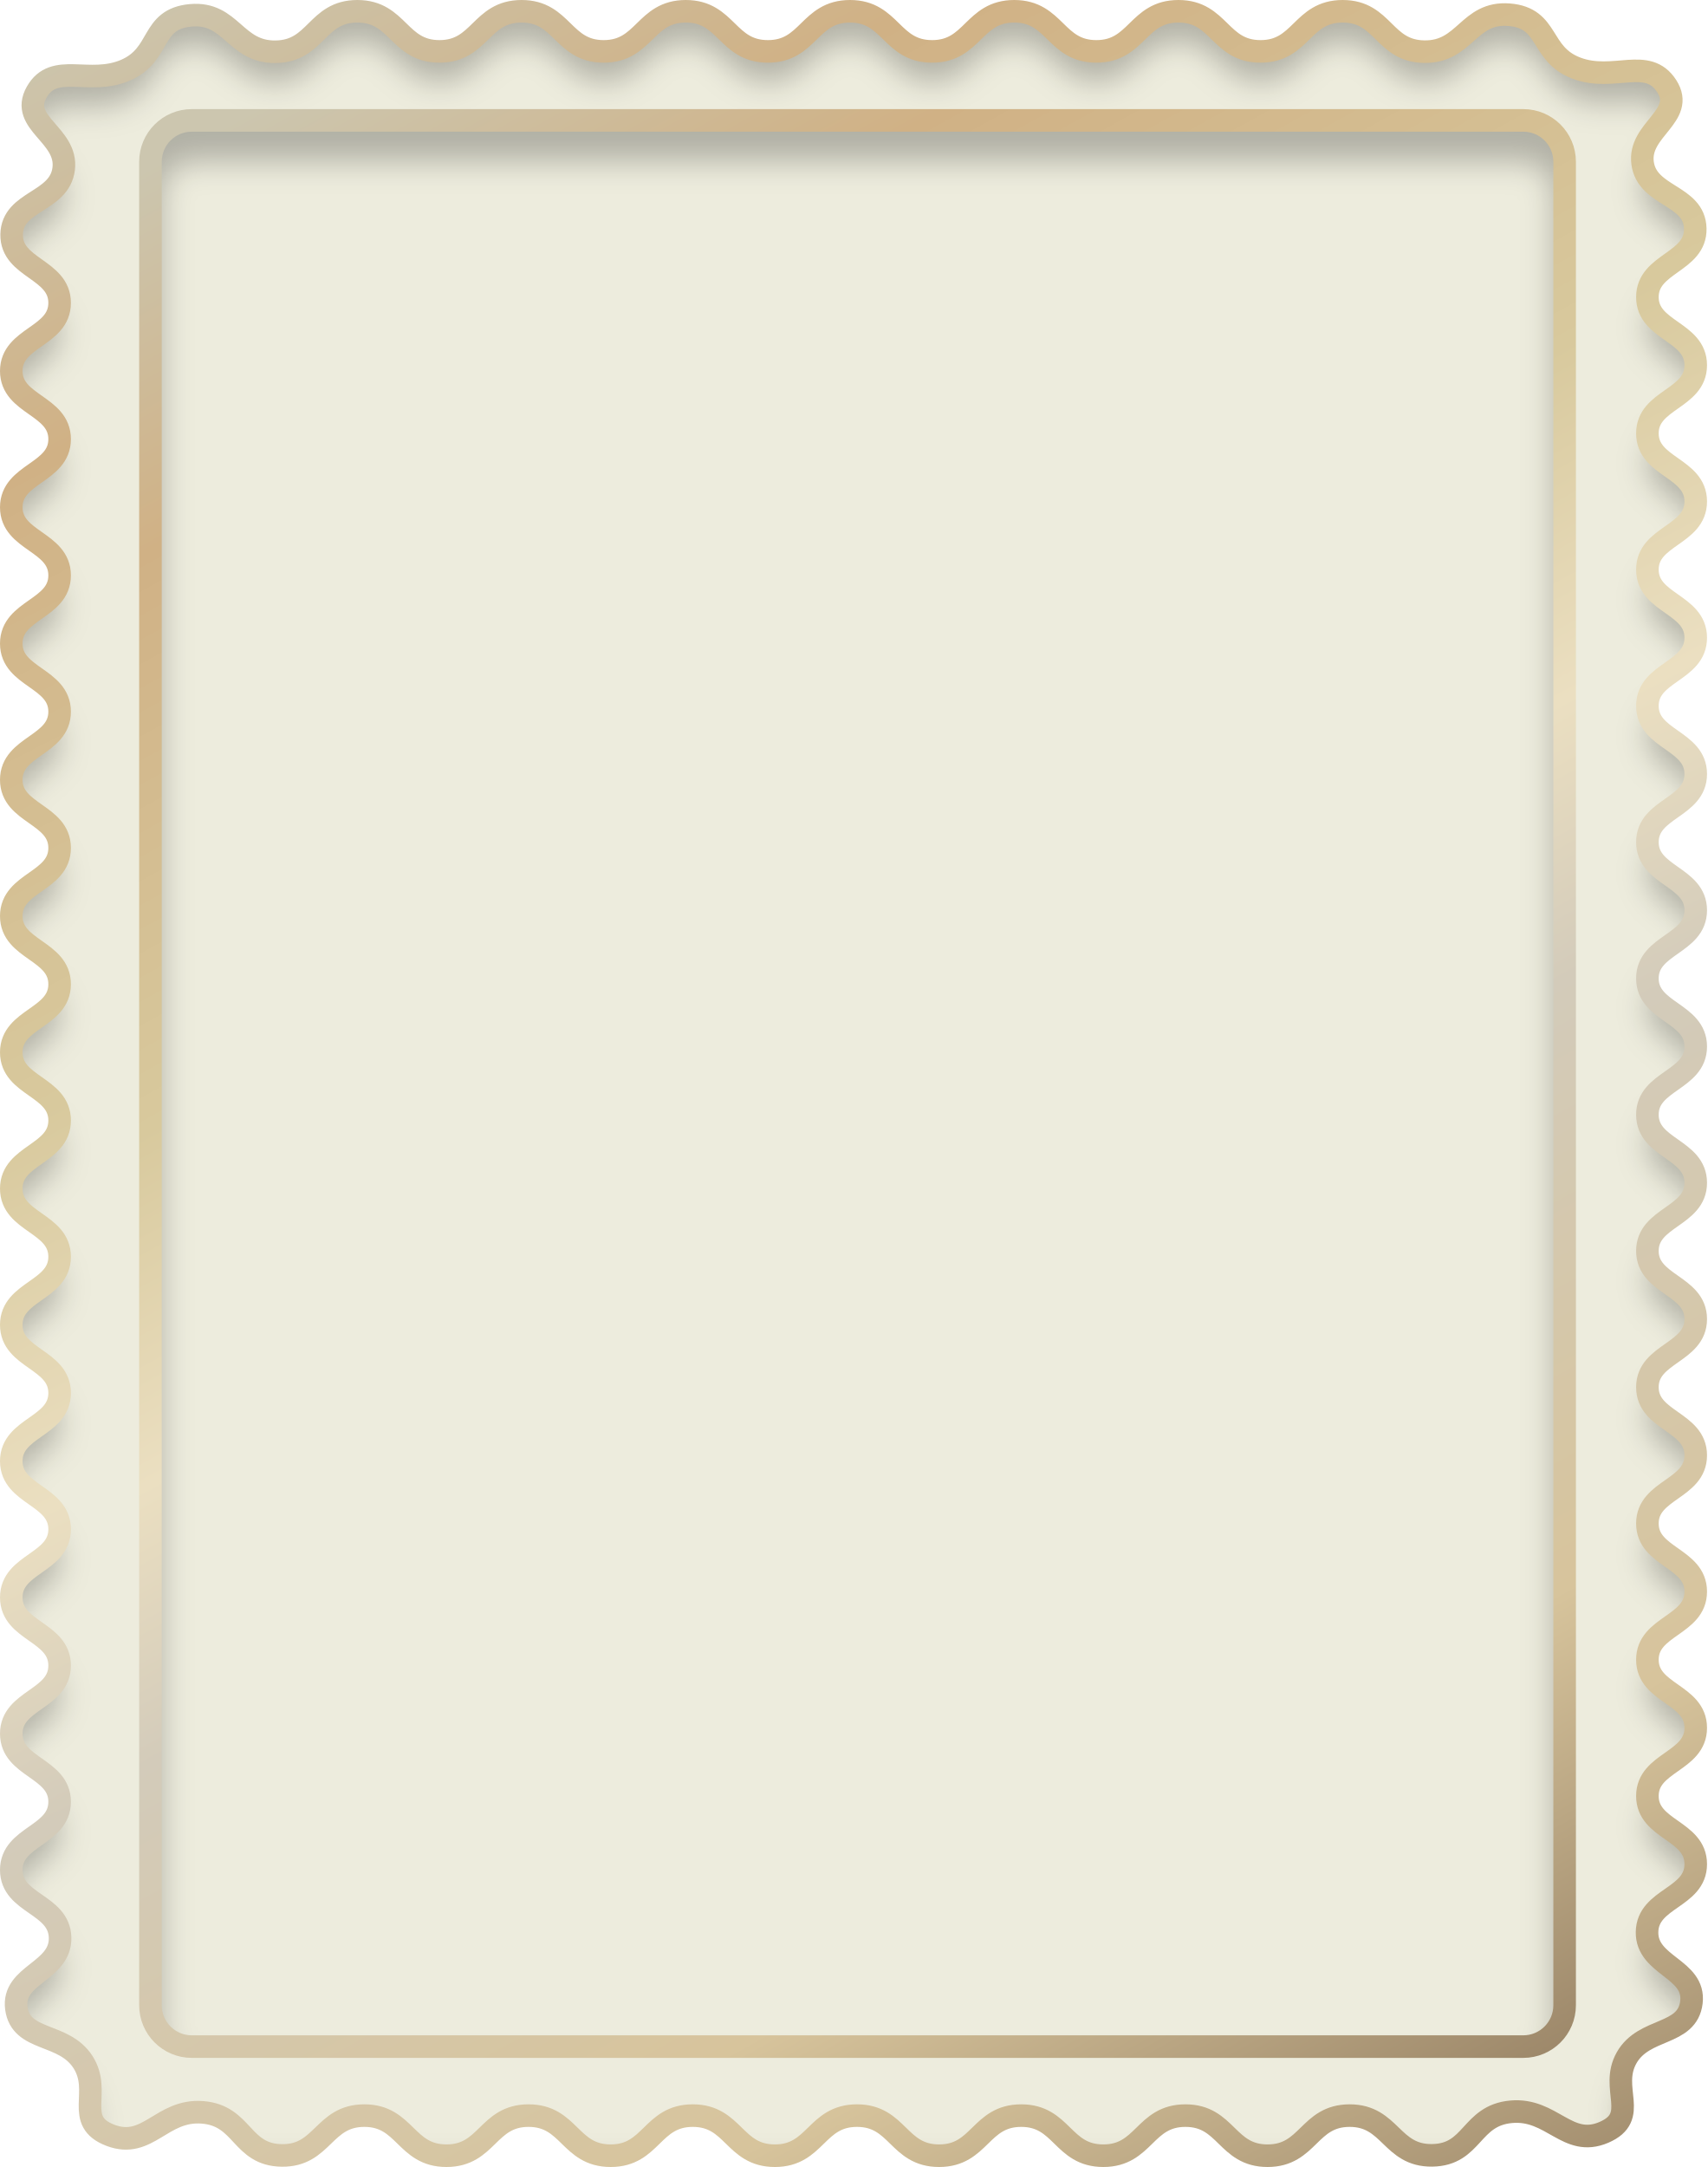
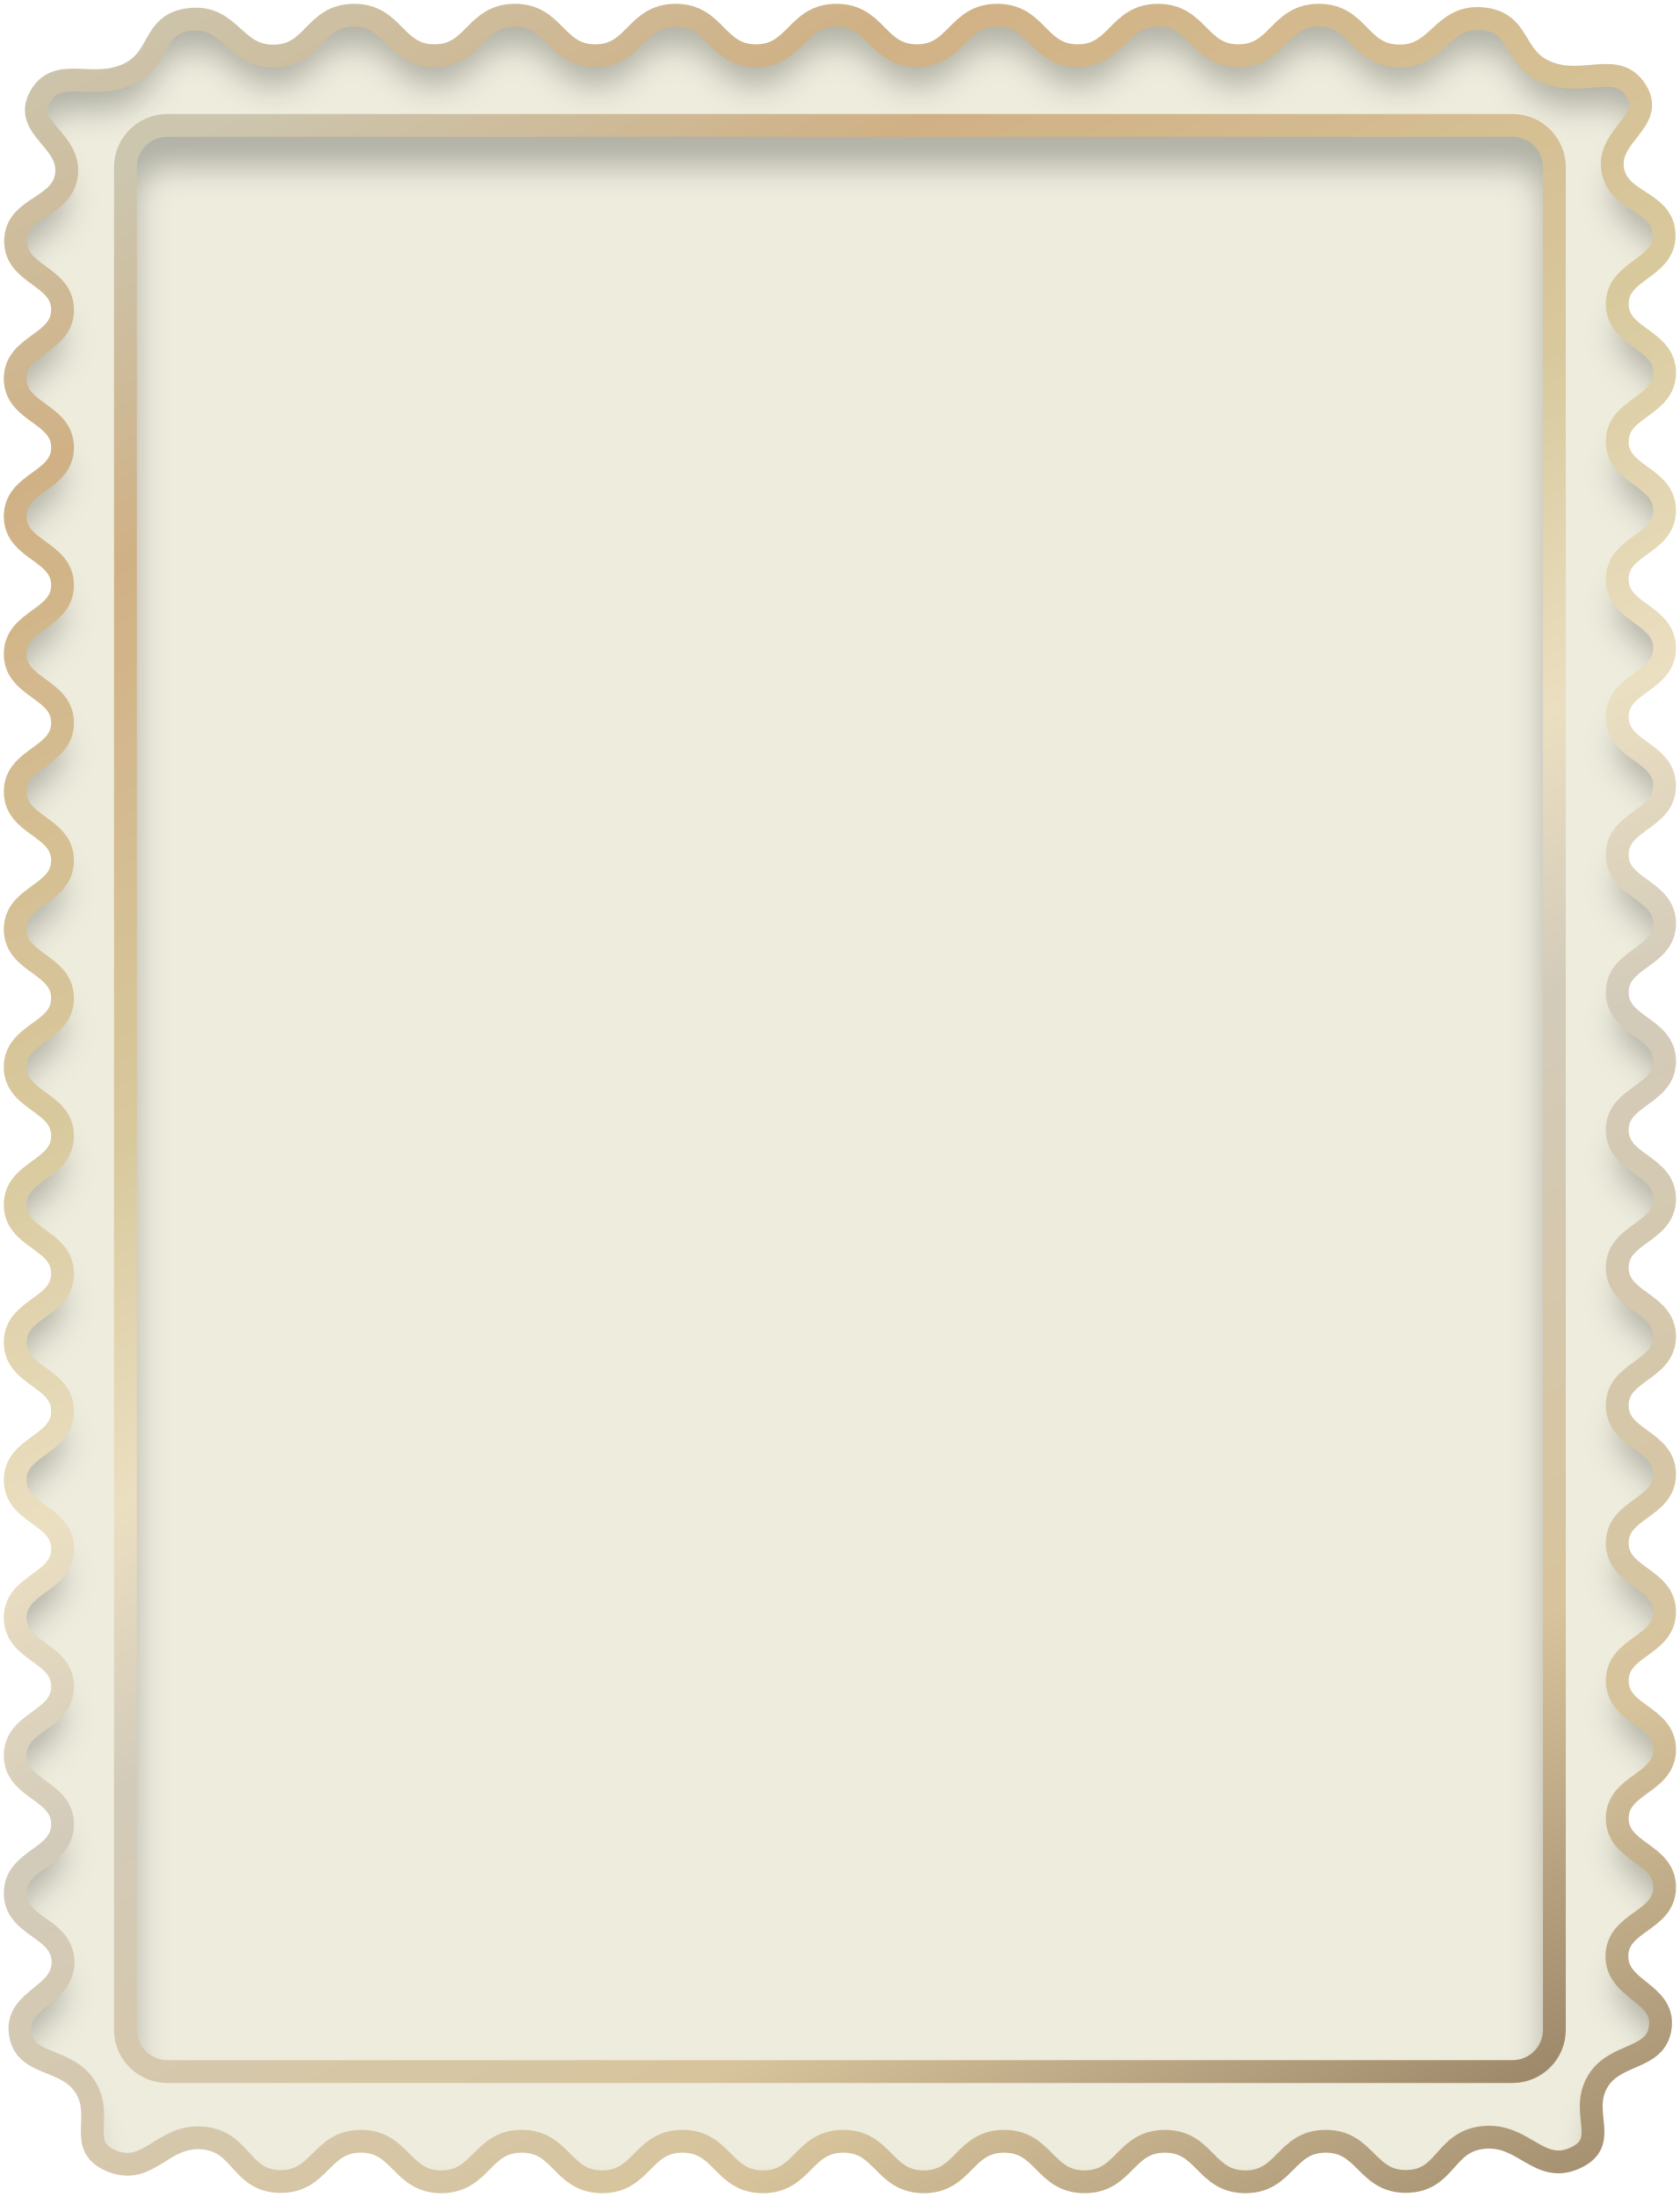
- <svg xmlns="http://www.w3.org/2000/svg" width="227" height="288" viewBox="0 0 227 288" fill="none">
-   <g filter="url(#filter0_i_1541_2499)">
-     <path fill-rule="evenodd" clip-rule="evenodd" d="M7.926 40.252C7.926 35.724 1.469 35.685 1.548 31.158C1.628 26.631 7.929 26.923 8.468 22.418C9.008 17.912 2.554 16.354 4.87 12.254C7.186 8.155 11.818 11.413 16.667 9.336C21.517 7.258 19.918 2.537 25.343 2.04C30.767 1.544 31.189 6.956 36.646 6.879C42.103 6.802 42.049 1.5 47.507 1.5C52.964 1.5 52.964 6.83 58.422 6.83C63.88 6.83 63.88 1.5 69.338 1.5C74.795 1.5 74.795 6.83 80.253 6.83C85.711 6.83 85.711 1.5 91.169 1.5C96.626 1.5 96.626 6.83 102.084 6.83C107.542 6.83 107.542 1.5 113 1.5C118.458 1.5 118.458 6.83 123.915 6.83C129.373 6.83 129.373 1.5 134.831 1.5C140.289 1.5 140.289 6.83 145.746 6.83C151.204 6.83 151.204 1.5 156.662 1.5C162.12 1.5 162.12 6.83 167.577 6.83C173.035 6.83 173.035 1.5 178.493 1.5C183.951 1.5 183.907 6.804 189.364 6.867C194.821 6.93 195.184 1.524 200.617 1.957C206.05 2.391 204.602 7.184 209.57 9.058C214.539 10.931 219.006 7.447 221.57 11.444C224.135 15.44 217.749 17.191 218.367 21.69C218.985 26.188 225.268 25.852 225.365 30.379C225.463 34.905 219.003 34.954 219.003 39.481C219.003 44.009 225.429 44.009 225.429 48.536C225.429 53.064 219.003 53.064 219.003 57.591C219.003 62.119 225.429 62.119 225.429 66.646C225.429 71.174 219.003 71.174 219.003 75.701C219.003 80.229 225.429 80.229 225.429 84.757C225.429 89.284 219.003 89.284 219.003 93.812C219.003 98.339 225.429 98.339 225.429 102.867C225.429 107.394 219.003 107.394 219.003 111.922C219.003 116.449 225.429 116.449 225.429 120.977C225.429 125.504 219.003 125.504 219.003 130.032C219.003 134.56 225.429 134.56 225.429 139.087C225.429 143.615 219.003 143.615 219.003 148.142C219.003 152.67 225.429 152.67 225.429 157.197C225.429 161.725 219.003 161.725 219.003 166.252C219.003 170.78 225.429 170.78 225.429 175.308C225.429 179.835 219.003 179.835 219.003 184.363C219.003 188.89 225.429 188.89 225.429 193.418C225.429 197.945 219.003 197.945 219.003 202.473C219.003 207 225.429 207 225.429 211.528C225.429 216.055 219.003 216.055 219.003 220.583C219.003 225.111 225.429 225.111 225.429 229.638C225.429 234.166 219.003 234.166 219.003 238.693C219.003 243.221 225.429 243.221 225.429 247.748C225.429 252.276 219.035 252.237 218.956 256.764C218.876 261.291 225.394 261.604 224.854 266.109C224.315 270.615 218.557 269.384 216.24 273.484C213.924 277.583 218.059 281.323 213.21 283.4C208.36 285.478 206.307 280.165 200.882 280.661C195.457 281.158 195.849 286.373 190.392 286.451C184.935 286.528 184.88 281.169 179.422 281.17C173.964 281.17 173.964 286.5 168.506 286.5C163.049 286.5 163.049 281.17 157.591 281.17C152.133 281.17 152.133 286.5 146.675 286.5C141.218 286.5 141.218 281.17 135.76 281.17C130.302 281.17 130.302 286.5 124.844 286.5C119.386 286.5 119.386 281.17 113.929 281.17C108.471 281.17 108.471 286.5 103.013 286.5C97.555 286.5 97.555 281.17 92.098 281.17C86.64 281.17 86.64 286.5 81.182 286.5C75.724 286.5 75.724 281.17 70.266 281.17C64.809 281.17 64.809 286.5 59.351 286.5C53.893 286.5 53.893 281.17 48.435 281.17C42.978 281.17 42.933 286.526 37.475 286.463C32.018 286.4 32.359 281.17 26.926 280.737C21.493 280.303 19.668 285.668 14.7 283.795C9.731 281.921 13.595 278.048 11.03 274.052C8.466 270.055 2.795 271.412 2.177 266.914C1.559 262.415 8.085 262.053 7.988 257.526C7.89 252.999 1.5 253.047 1.5 248.519C1.5 243.992 7.926 243.991 7.926 239.464C7.926 234.936 1.5 234.936 1.5 230.409C1.5 225.881 7.926 225.881 7.926 221.354C7.926 216.826 1.5 216.826 1.5 212.299C1.5 207.771 7.926 207.771 7.926 203.243C7.926 198.716 1.5 198.716 1.5 194.188C1.5 189.661 7.926 189.661 7.926 185.133C7.926 180.606 1.5 180.606 1.5 176.078C1.5 171.551 7.926 171.551 7.926 167.023C7.926 162.495 1.5 162.495 1.5 157.968C1.5 153.44 7.926 153.44 7.926 148.913C7.926 144.385 1.5 144.385 1.5 139.858C1.5 135.33 7.926 135.33 7.926 130.803C7.926 126.275 1.5 126.275 1.5 121.747C1.5 117.22 7.926 117.22 7.926 112.692C7.926 108.165 1.5 108.165 1.5 103.637C1.5 99.11 7.926 99.11 7.926 94.582C7.926 90.055 1.5 90.055 1.5 85.527C1.5 80.999 7.926 80.999 7.926 76.472C7.926 71.944 1.5 71.944 1.5 67.417C1.5 62.889 7.926 62.889 7.926 58.362C7.926 53.834 1.5 53.834 1.5 49.307C1.5 44.779 7.926 44.779 7.926 40.252Z" fill="#EDECDD" />
+ <svg xmlns="http://www.w3.org/2000/svg" width="221" height="289" viewBox="0 0 221 289" fill="none">
+   <g filter="url(#filter0_i_3924_2617)">
+     <path fill-rule="evenodd" clip-rule="evenodd" d="M8.227 40.752C8.227 36.224 1.969 36.185 2.047 31.658C2.124 27.131 8.23 27.423 8.753 22.918C9.275 18.412 3.021 16.854 5.265 12.754C7.51 8.655 11.999 11.913 16.698 9.836C21.397 7.758 19.848 3.037 25.105 2.54C30.362 2.044 30.77 7.456 36.059 7.379C41.347 7.302 41.294 2 46.583 2C51.872 2 51.872 7.33 57.161 7.33C62.45 7.33 62.45 2 67.739 2C73.028 2 73.028 7.33 78.317 7.33C83.605 7.33 83.605 2 88.894 2C94.183 2 94.183 7.33 99.472 7.33C104.761 7.33 104.761 2 110.05 2C115.339 2 115.339 7.33 120.628 7.33C125.917 7.33 125.917 2 131.205 2C136.494 2 136.494 7.33 141.783 7.33C147.072 7.33 147.072 2 152.361 2C157.65 2 157.65 7.33 162.939 7.33C168.228 7.33 168.228 2 173.517 2C178.806 2 178.763 7.304 184.051 7.367C189.339 7.43 189.692 2.024 194.956 2.457C200.221 2.891 198.817 7.684 203.632 9.558C208.447 11.431 212.776 7.947 215.261 11.944C217.746 15.94 211.558 17.691 212.157 22.19C212.756 26.688 218.844 26.352 218.939 30.879C219.033 35.405 212.773 35.454 212.773 39.981C212.774 44.509 219 44.509 219 49.036C219 53.564 212.773 53.564 212.773 58.091C212.773 62.619 219 62.619 219 67.146C219 71.674 212.773 71.674 212.773 76.201C212.773 80.729 219 80.729 219 85.257C219 89.784 212.773 89.784 212.773 94.312C212.773 98.839 219 98.839 219 103.367C219 107.894 212.773 107.894 212.773 112.422C212.773 116.949 219 116.949 219 121.477C219 126.004 212.773 126.004 212.773 130.532C212.773 135.06 219 135.06 219 139.587C219 144.115 212.773 144.115 212.773 148.642C212.773 153.17 219 153.17 219 157.697C219 162.225 212.773 162.225 212.773 166.752C212.773 171.28 219 171.28 219 175.808C219 180.335 212.773 180.335 212.773 184.863C212.773 189.39 219 189.39 219 193.918C219 198.445 212.773 198.445 212.773 202.973C212.773 207.5 219 207.5 219 212.028C219 216.555 212.773 216.555 212.773 221.083C212.773 225.611 219 225.611 219 230.138C219 234.666 212.773 234.666 212.773 239.193C212.773 243.721 219 243.721 219 248.248C219 252.776 212.804 252.737 212.727 257.264C212.65 261.791 218.966 262.104 218.444 266.609C217.921 271.115 212.341 269.884 210.096 273.984C207.852 278.083 211.858 281.823 207.159 283.9C202.46 285.978 200.47 280.665 195.213 281.161C189.956 281.658 190.336 286.873 185.047 286.951C179.759 287.028 179.706 281.669 174.417 281.67C169.128 281.67 169.128 287 163.839 287C158.55 287 158.55 281.67 153.261 281.67C147.972 281.67 147.972 287 142.683 287C137.395 287 137.395 281.67 132.106 281.67C126.817 281.67 126.817 287 121.528 287C116.239 287 116.239 281.67 110.95 281.67C105.661 281.67 105.661 287 100.372 287C95.083 287 95.083 281.67 89.794 281.67C84.505 281.67 84.505 287 79.217 287C73.928 287 73.928 281.67 68.639 281.67C63.35 281.67 63.35 287 58.061 287C52.772 287 52.772 281.67 47.483 281.67C42.194 281.67 42.151 287.026 36.862 286.963C31.574 286.9 31.904 281.67 26.639 281.237C21.375 280.803 19.606 286.168 14.791 284.295C9.976 282.421 13.72 278.548 11.235 274.552C8.75 270.555 3.255 271.912 2.656 267.414C2.058 262.915 8.382 262.553 8.287 258.026C8.193 253.499 2 253.547 2 249.019C2 244.492 8.227 244.491 8.227 239.964C8.227 235.436 2 235.436 2 230.909C2 226.381 8.227 226.381 8.227 221.854C8.227 217.326 2 217.326 2 212.799C2 208.271 8.227 208.271 8.227 203.743C8.227 199.216 2 199.216 2 194.688C2 190.161 8.227 190.161 8.227 185.633C8.227 181.106 2 181.106 2 176.578C2 172.051 8.227 172.051 8.227 167.523C8.227 162.995 2 162.995 2 158.468C2 153.94 8.227 153.94 8.227 149.413C8.227 144.885 2 144.885 2 140.358C2 135.83 8.227 135.83 8.227 131.303C8.227 126.775 2 126.775 2 122.247C2 117.72 8.227 117.72 8.227 113.192C8.227 108.665 2 108.665 2 104.137C2 99.61 8.227 99.61 8.227 95.082C8.227 90.555 2 90.555 2 86.027C2 81.499 8.227 81.499 8.227 76.972C8.227 72.444 2 72.444 2 67.917C2 63.389 8.227 63.389 8.227 58.862C8.227 54.334 2 54.334 2 49.807C2 45.279 8.227 45.279 8.227 40.752Z" fill="#EDECDD" />
  </g>
-   <path fill-rule="evenodd" clip-rule="evenodd" d="M7.926 40.252C7.926 35.724 1.469 35.685 1.548 31.158C1.628 26.631 7.929 26.923 8.468 22.418C9.008 17.912 2.554 16.354 4.87 12.254C7.186 8.155 11.818 11.413 16.667 9.336C21.517 7.258 19.918 2.537 25.343 2.04C30.767 1.544 31.189 6.956 36.646 6.879C42.103 6.802 42.049 1.5 47.507 1.5C52.964 1.5 52.964 6.83 58.422 6.83C63.88 6.83 63.88 1.5 69.338 1.5C74.795 1.5 74.795 6.83 80.253 6.83C85.711 6.83 85.711 1.5 91.169 1.5C96.626 1.5 96.626 6.83 102.084 6.83C107.542 6.83 107.542 1.5 113 1.5C118.458 1.5 118.458 6.83 123.915 6.83C129.373 6.83 129.373 1.5 134.831 1.5C140.289 1.5 140.289 6.83 145.746 6.83C151.204 6.83 151.204 1.5 156.662 1.5C162.12 1.5 162.12 6.83 167.577 6.83C173.035 6.83 173.035 1.5 178.493 1.5C183.951 1.5 183.907 6.804 189.364 6.867C194.821 6.93 195.184 1.524 200.617 1.957C206.05 2.391 204.602 7.184 209.57 9.058C214.539 10.931 219.006 7.447 221.57 11.444C224.135 15.44 217.749 17.191 218.367 21.69C218.985 26.188 225.268 25.852 225.365 30.379C225.463 34.905 219.003 34.954 219.003 39.481C219.003 44.009 225.429 44.009 225.429 48.536C225.429 53.064 219.003 53.064 219.003 57.591C219.003 62.119 225.429 62.119 225.429 66.646C225.429 71.174 219.003 71.174 219.003 75.701C219.003 80.229 225.429 80.229 225.429 84.757C225.429 89.284 219.003 89.284 219.003 93.812C219.003 98.339 225.429 98.339 225.429 102.867C225.429 107.394 219.003 107.394 219.003 111.922C219.003 116.449 225.429 116.449 225.429 120.977C225.429 125.504 219.003 125.504 219.003 130.032C219.003 134.56 225.429 134.56 225.429 139.087C225.429 143.615 219.003 143.615 219.003 148.142C219.003 152.67 225.429 152.67 225.429 157.197C225.429 161.725 219.003 161.725 219.003 166.252C219.003 170.78 225.429 170.78 225.429 175.308C225.429 179.835 219.003 179.835 219.003 184.363C219.003 188.89 225.429 188.89 225.429 193.418C225.429 197.945 219.003 197.945 219.003 202.473C219.003 207 225.429 207 225.429 211.528C225.429 216.055 219.003 216.055 219.003 220.583C219.003 225.111 225.429 225.111 225.429 229.638C225.429 234.166 219.003 234.166 219.003 238.693C219.003 243.221 225.429 243.221 225.429 247.748C225.429 252.276 219.035 252.237 218.956 256.764C218.876 261.291 225.394 261.604 224.854 266.109C224.315 270.615 218.557 269.384 216.24 273.484C213.924 277.583 218.059 281.323 213.21 283.4C208.36 285.478 206.307 280.165 200.882 280.661C195.457 281.158 195.849 286.373 190.392 286.451C184.935 286.528 184.88 281.169 179.422 281.17C173.964 281.17 173.964 286.5 168.506 286.5C163.049 286.5 163.049 281.17 157.591 281.17C152.133 281.17 152.133 286.5 146.675 286.5C141.218 286.5 141.218 281.17 135.76 281.17C130.302 281.17 130.302 286.5 124.844 286.5C119.386 286.5 119.386 281.17 113.929 281.17C108.471 281.17 108.471 286.5 103.013 286.5C97.555 286.5 97.555 281.17 92.098 281.17C86.64 281.17 86.64 286.5 81.182 286.5C75.724 286.5 75.724 281.17 70.266 281.17C64.809 281.17 64.809 286.5 59.351 286.5C53.893 286.5 53.893 281.17 48.435 281.17C42.978 281.17 42.933 286.526 37.475 286.463C32.018 286.4 32.359 281.17 26.926 280.737C21.493 280.303 19.668 285.668 14.7 283.795C9.731 281.921 13.595 278.048 11.03 274.052C8.466 270.055 2.795 271.412 2.177 266.914C1.559 262.415 8.085 262.053 7.988 257.526C7.89 252.999 1.5 253.047 1.5 248.519C1.5 243.992 7.926 243.991 7.926 239.464C7.926 234.936 1.5 234.936 1.5 230.409C1.5 225.881 7.926 225.881 7.926 221.354C7.926 216.826 1.5 216.826 1.5 212.299C1.5 207.771 7.926 207.771 7.926 203.243C7.926 198.716 1.5 198.716 1.5 194.188C1.5 189.661 7.926 189.661 7.926 185.133C7.926 180.606 1.5 180.606 1.5 176.078C1.5 171.551 7.926 171.551 7.926 167.023C7.926 162.495 1.5 162.495 1.5 157.968C1.5 153.44 7.926 153.44 7.926 148.913C7.926 144.385 1.5 144.385 1.5 139.858C1.5 135.33 7.926 135.33 7.926 130.803C7.926 126.275 1.5 126.275 1.5 121.747C1.5 117.22 7.926 117.22 7.926 112.692C7.926 108.165 1.5 108.165 1.5 103.637C1.5 99.11 7.926 99.11 7.926 94.582C7.926 90.055 1.5 90.055 1.5 85.527C1.5 80.999 7.926 80.999 7.926 76.472C7.926 71.944 1.5 71.944 1.5 67.417C1.5 62.889 7.926 62.889 7.926 58.362C7.926 53.834 1.5 53.834 1.5 49.307C1.5 44.779 7.926 44.779 7.926 40.252Z" stroke="url(#paint0_linear_1541_2499)" stroke-width="3" />
-   <g filter="url(#filter1_i_1541_2499)">
-     <rect x="21.5" y="17.5" width="185" height="253" rx="4" fill="#EDECDD" />
+   <path fill-rule="evenodd" clip-rule="evenodd" d="M8.227 40.752C8.227 36.224 1.969 36.185 2.047 31.658C2.124 27.131 8.23 27.423 8.753 22.918C9.275 18.412 3.021 16.854 5.265 12.754C7.51 8.655 11.999 11.913 16.698 9.836C21.397 7.758 19.848 3.037 25.105 2.54C30.362 2.044 30.77 7.456 36.059 7.379C41.347 7.302 41.294 2 46.583 2C51.872 2 51.872 7.33 57.161 7.33C62.45 7.33 62.45 2 67.739 2C73.028 2 73.028 7.33 78.317 7.33C83.605 7.33 83.605 2 88.894 2C94.183 2 94.183 7.33 99.472 7.33C104.761 7.33 104.761 2 110.05 2C115.339 2 115.339 7.33 120.628 7.33C125.917 7.33 125.917 2 131.205 2C136.494 2 136.494 7.33 141.783 7.33C147.072 7.33 147.072 2 152.361 2C157.65 2 157.65 7.33 162.939 7.33C168.228 7.33 168.228 2 173.517 2C178.806 2 178.763 7.304 184.051 7.367C189.339 7.43 189.692 2.024 194.956 2.457C200.221 2.891 198.817 7.684 203.632 9.558C208.447 11.431 212.776 7.947 215.261 11.944C217.746 15.94 211.558 17.691 212.157 22.19C212.756 26.688 218.844 26.352 218.939 30.879C219.033 35.405 212.773 35.454 212.773 39.981C212.774 44.509 219 44.509 219 49.036C219 53.564 212.773 53.564 212.773 58.091C212.773 62.619 219 62.619 219 67.146C219 71.674 212.773 71.674 212.773 76.201C212.773 80.729 219 80.729 219 85.257C219 89.784 212.773 89.784 212.773 94.312C212.773 98.839 219 98.839 219 103.367C219 107.894 212.773 107.894 212.773 112.422C212.773 116.949 219 116.949 219 121.477C219 126.004 212.773 126.004 212.773 130.532C212.773 135.06 219 135.06 219 139.587C219 144.115 212.773 144.115 212.773 148.642C212.773 153.17 219 153.17 219 157.697C219 162.225 212.773 162.225 212.773 166.752C212.773 171.28 219 171.28 219 175.808C219 180.335 212.773 180.335 212.773 184.863C212.773 189.39 219 189.39 219 193.918C219 198.445 212.773 198.445 212.773 202.973C212.773 207.5 219 207.5 219 212.028C219 216.555 212.773 216.555 212.773 221.083C212.773 225.611 219 225.611 219 230.138C219 234.666 212.773 234.666 212.773 239.193C212.773 243.721 219 243.721 219 248.248C219 252.776 212.804 252.737 212.727 257.264C212.65 261.791 218.966 262.104 218.444 266.609C217.921 271.115 212.341 269.884 210.096 273.984C207.852 278.083 211.858 281.823 207.159 283.9C202.46 285.978 200.47 280.665 195.213 281.161C189.956 281.658 190.336 286.873 185.047 286.951C179.759 287.028 179.706 281.669 174.417 281.67C169.128 281.67 169.128 287 163.839 287C158.55 287 158.55 281.67 153.261 281.67C147.972 281.67 147.972 287 142.683 287C137.395 287 137.395 281.67 132.106 281.67C126.817 281.67 126.817 287 121.528 287C116.239 287 116.239 281.67 110.95 281.67C105.661 281.67 105.661 287 100.372 287C95.083 287 95.083 281.67 89.794 281.67C84.505 281.67 84.505 287 79.217 287C73.928 287 73.928 281.67 68.639 281.67C63.35 281.67 63.35 287 58.061 287C52.772 287 52.772 281.67 47.483 281.67C42.194 281.67 42.151 287.026 36.862 286.963C31.574 286.9 31.904 281.67 26.639 281.237C21.375 280.803 19.606 286.168 14.791 284.295C9.976 282.421 13.72 278.548 11.235 274.552C8.75 270.555 3.255 271.912 2.656 267.414C2.058 262.915 8.382 262.553 8.287 258.026C8.193 253.499 2 253.547 2 249.019C2 244.492 8.227 244.491 8.227 239.964C8.227 235.436 2 235.436 2 230.909C2 226.381 8.227 226.381 8.227 221.854C8.227 217.326 2 217.326 2 212.799C2 208.271 8.227 208.271 8.227 203.743C8.227 199.216 2 199.216 2 194.688C2 190.161 8.227 190.161 8.227 185.633C8.227 181.106 2 181.106 2 176.578C2 172.051 8.227 172.051 8.227 167.523C8.227 162.995 2 162.995 2 158.468C2 153.94 8.227 153.94 8.227 149.413C8.227 144.885 2 144.885 2 140.358C2 135.83 8.227 135.83 8.227 131.303C8.227 126.775 2 126.775 2 122.247C2 117.72 8.227 117.72 8.227 113.192C8.227 108.665 2 108.665 2 104.137C2 99.61 8.227 99.61 8.227 95.082C8.227 90.555 2 90.555 2 86.027C2 81.499 8.227 81.499 8.227 76.972C8.227 72.444 2 72.444 2 67.917C2 63.389 8.227 63.389 8.227 58.862C8.227 54.334 2 54.334 2 49.807C2 45.279 8.227 45.279 8.227 40.752Z" stroke="url(#paint0_linear_3924_2617)" stroke-width="3" />
+   <g filter="url(#filter1_i_3924_2617)">
+     <rect x="18" y="18" width="185" height="253" rx="4" fill="#EDECDD" />
  </g>
-   <rect x="20" y="16" width="188" height="256" rx="5.5" stroke="url(#paint1_linear_1541_2499)" stroke-width="3" />
+   <rect x="16.5" y="16.5" width="188" height="256" rx="5.5" stroke="url(#paint1_linear_3924_2617)" stroke-width="3" />
  <defs>
-     <filter id="filter0_i_1541_2499" x="0" y="0" width="226.928" height="292" filterUnits="userSpaceOnUse" color-interpolation-filters="sRGB">
+     <filter id="filter0_i_3924_2617" x="0.5" y="0.5" width="220" height="292" filterUnits="userSpaceOnUse" color-interpolation-filters="sRGB">
      <feFlood flood-opacity="0" result="BackgroundImageFix" />
      <feBlend mode="normal" in="SourceGraphic" in2="BackgroundImageFix" result="shape" />
      <feColorMatrix in="SourceAlpha" type="matrix" values="0 0 0 0 0 0 0 0 0 0 0 0 0 0 0 0 0 0 127 0" result="hardAlpha" />
      <feOffset dy="4" />
      <feGaussianBlur stdDeviation="2" />
      <feComposite in2="hardAlpha" operator="arithmetic" k2="-1" k3="1" />
      <feColorMatrix type="matrix" values="0 0 0 0 0 0 0 0 0 0 0 0 0 0 0 0 0 0 0.25 0" />
-       <feBlend mode="normal" in2="shape" result="effect1_innerShadow_1541_2499" />
+       <feBlend mode="normal" in2="shape" result="effect1_innerShadow_3924_2617" />
    </filter>
-     <filter id="filter1_i_1541_2499" x="18.5" y="14.5" width="191" height="263" filterUnits="userSpaceOnUse" color-interpolation-filters="sRGB">
+     <filter id="filter1_i_3924_2617" x="15" y="15" width="191" height="263" filterUnits="userSpaceOnUse" color-interpolation-filters="sRGB">
      <feFlood flood-opacity="0" result="BackgroundImageFix" />
      <feBlend mode="normal" in="SourceGraphic" in2="BackgroundImageFix" result="shape" />
      <feColorMatrix in="SourceAlpha" type="matrix" values="0 0 0 0 0 0 0 0 0 0 0 0 0 0 0 0 0 0 127 0" result="hardAlpha" />
      <feOffset dy="4" />
      <feGaussianBlur stdDeviation="2" />
      <feComposite in2="hardAlpha" operator="arithmetic" k2="-1" k3="1" />
      <feColorMatrix type="matrix" values="0 0 0 0 0 0 0 0 0 0 0 0 0 0 0 0 0 0 0.25 0" />
-       <feBlend mode="normal" in2="shape" result="effect1_innerShadow_1541_2499" />
+       <feBlend mode="normal" in2="shape" result="effect1_innerShadow_3924_2617" />
    </filter>
-     <linearGradient id="paint0_linear_1541_2499" x1="9.656" y1="1.5" x2="172.376" y2="316.726" gradientUnits="userSpaceOnUse">
+     <linearGradient id="paint0_linear_3924_2617" x1="9.904" y1="2" x2="175.558" y2="312.981" gradientUnits="userSpaceOnUse">
      <stop stop-color="#CCC6AF" />
      <stop offset="0.144" stop-color="#D0B185" />
      <stop offset="0.361" stop-color="#D8C99D" />
      <stop offset="0.494" stop-color="#EBDFC1" />
      <stop offset="0.599" stop-color="#D3CBBA" />
      <stop offset="0.828" stop-color="#D7C49C" />
      <stop offset="1" stop-color="#9D886A" />
    </linearGradient>
-     <linearGradient id="paint1_linear_1541_2499" x1="28.238" y1="17.5" x2="178.563" y2="288.517" gradientUnits="userSpaceOnUse">
+     <linearGradient id="paint1_linear_3924_2617" x1="24.738" y1="18" x2="175.063" y2="289.017" gradientUnits="userSpaceOnUse">
      <stop stop-color="#CCC6AF" />
      <stop offset="0.144" stop-color="#D0B185" />
      <stop offset="0.361" stop-color="#D8C99D" />
      <stop offset="0.494" stop-color="#EBDFC1" />
      <stop offset="0.599" stop-color="#D3CBBA" />
      <stop offset="0.828" stop-color="#D7C49C" />
      <stop offset="1" stop-color="#9D886A" />
    </linearGradient>
  </defs>
</svg>
